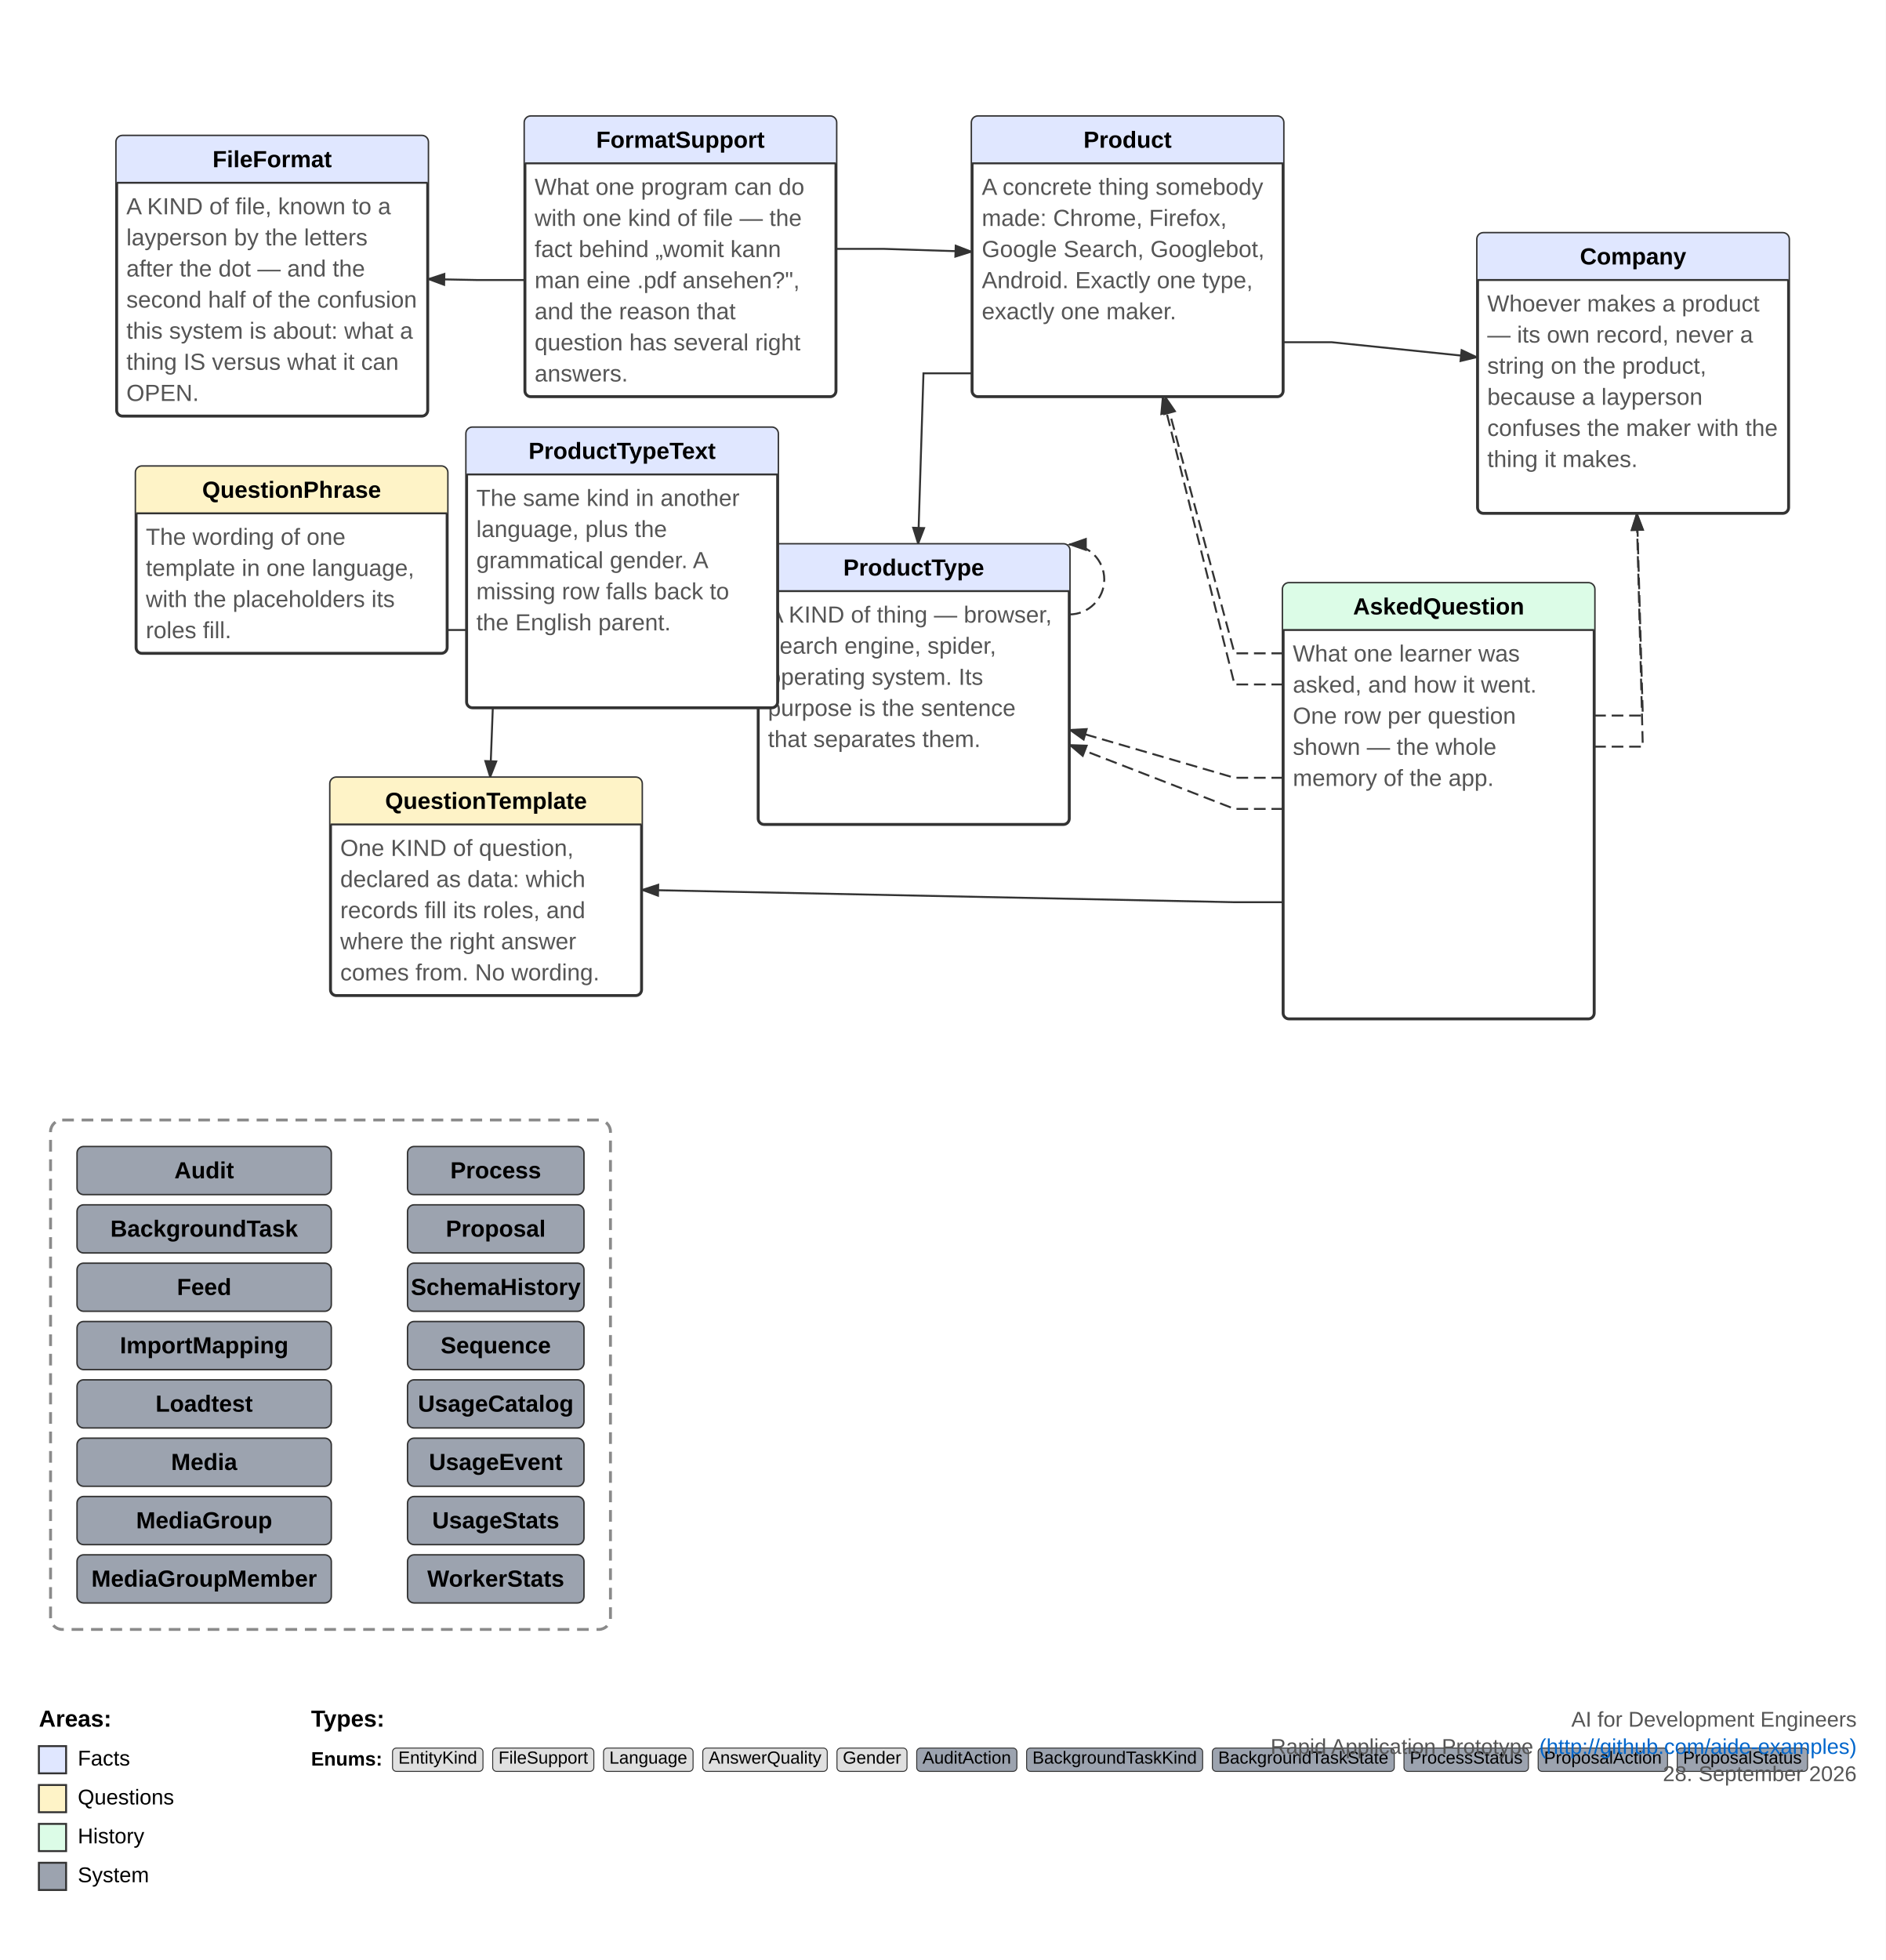
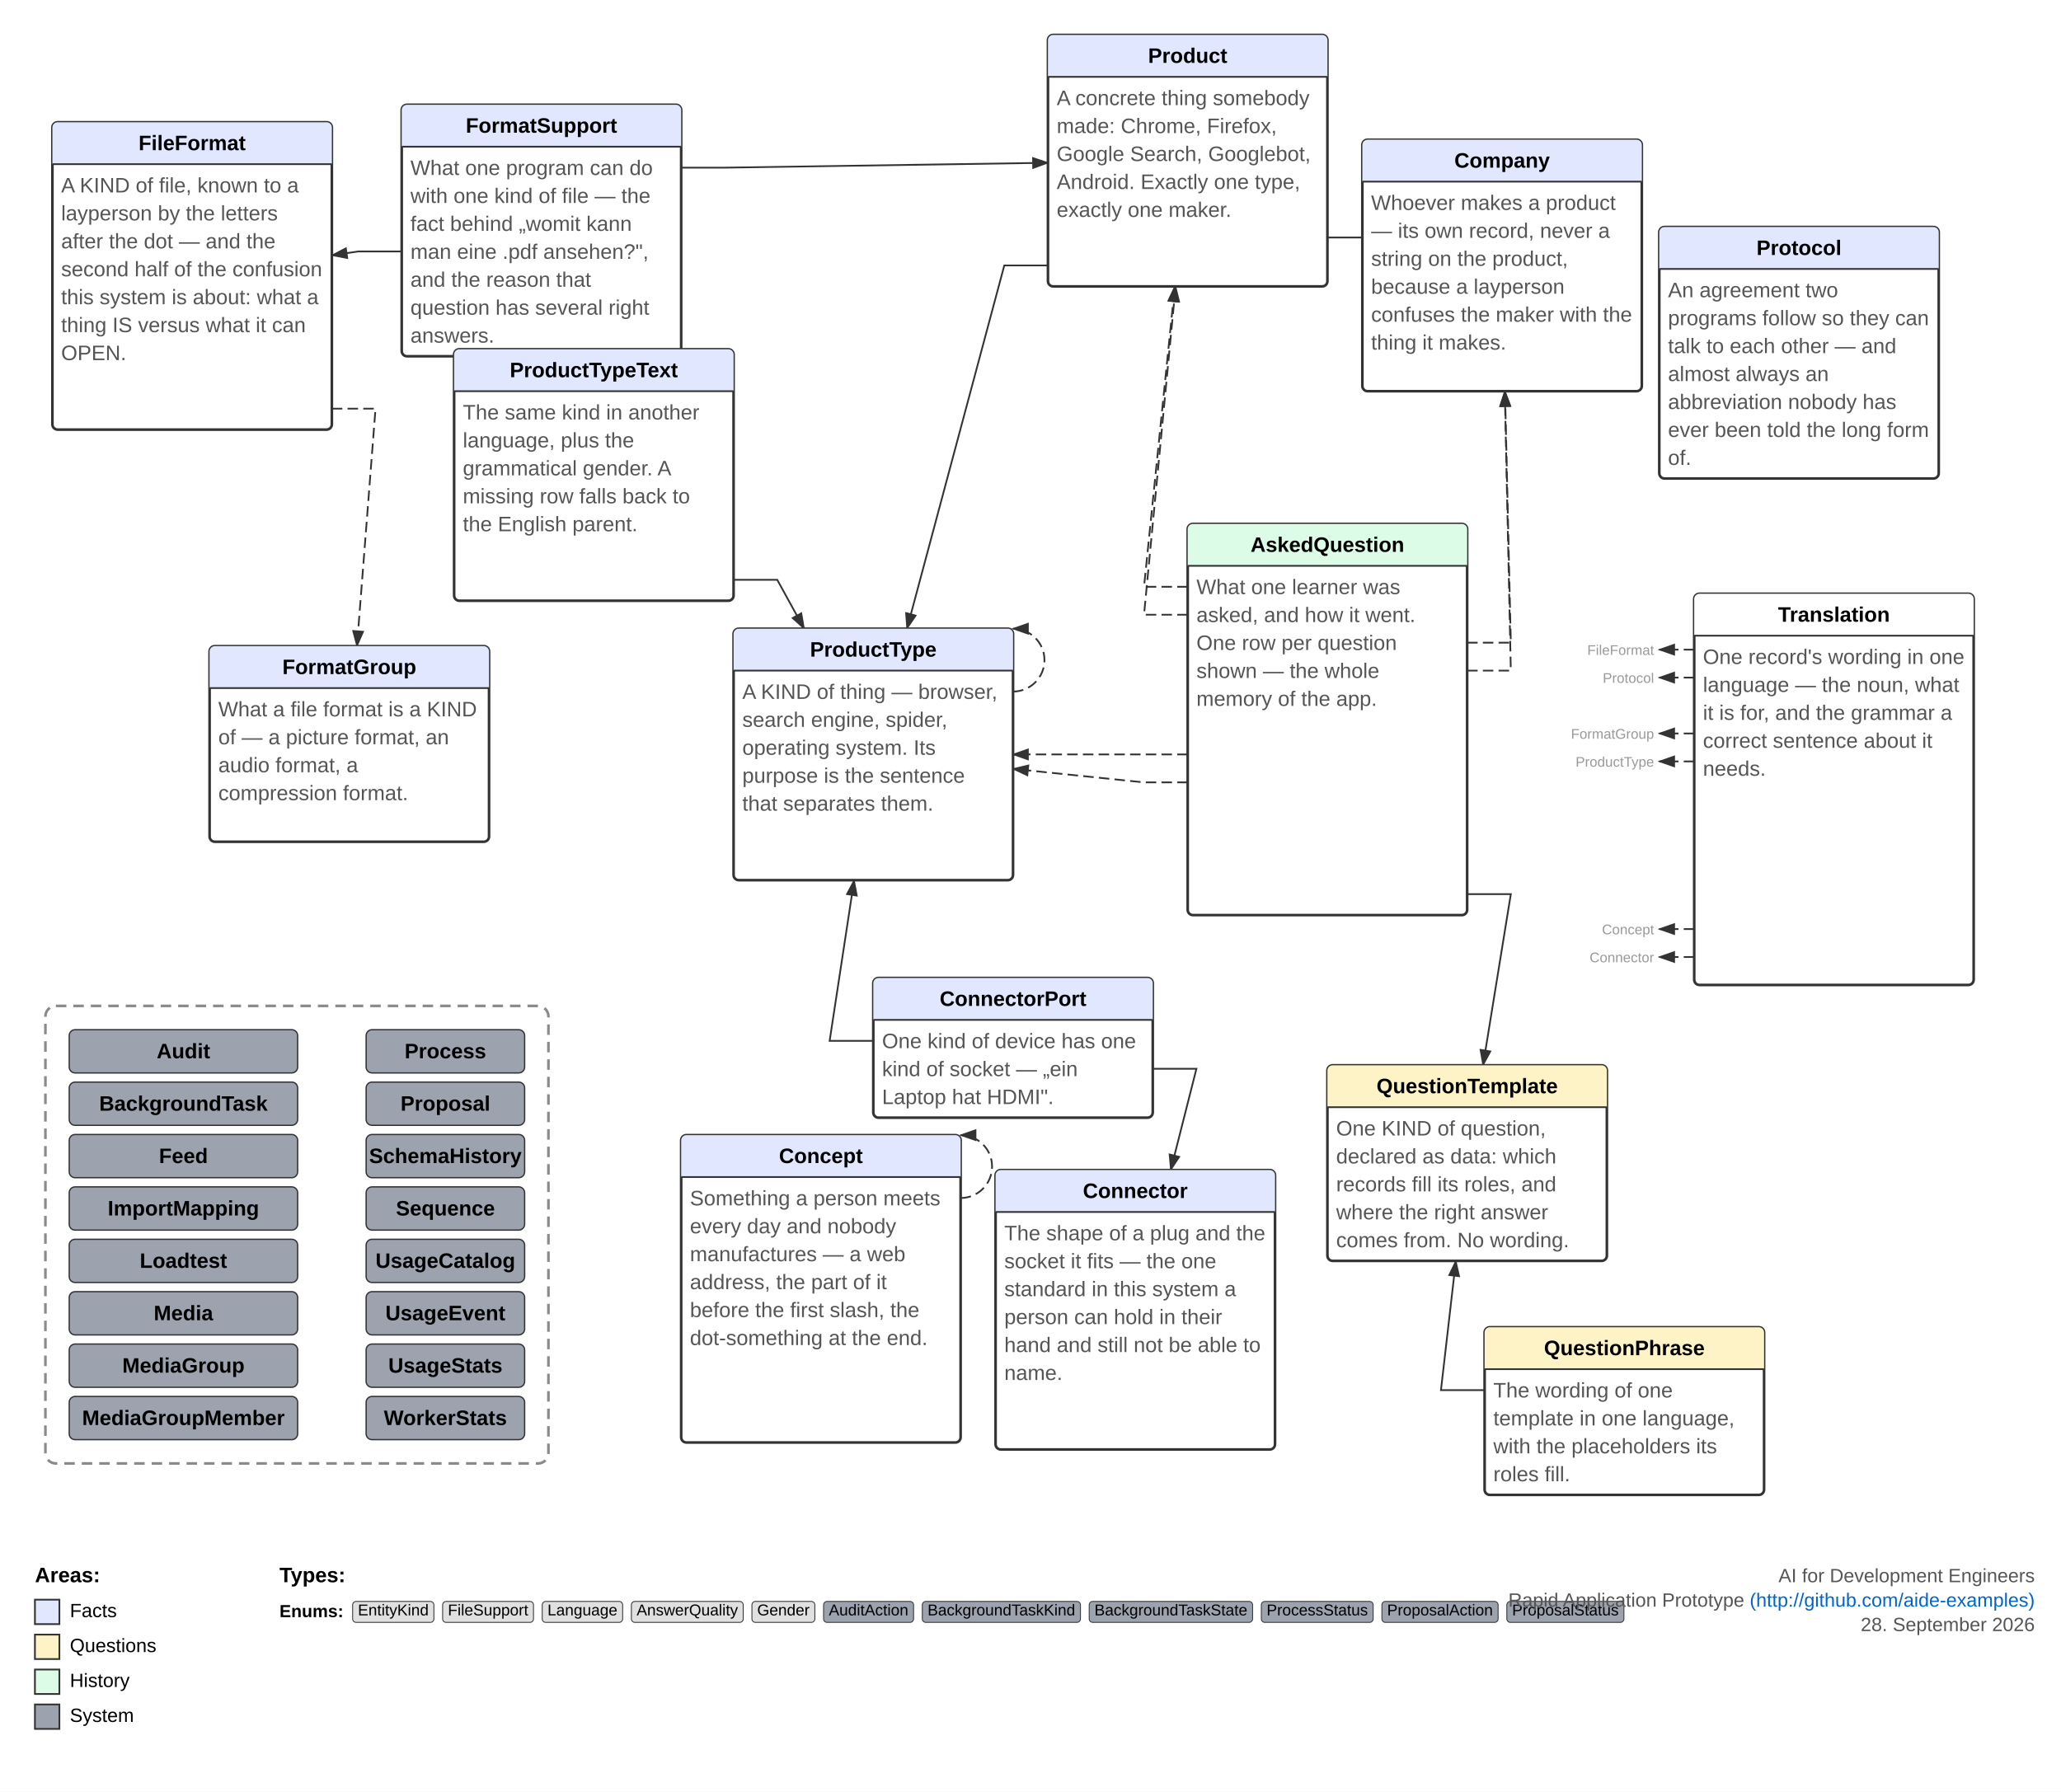
- <svg xmlns="http://www.w3.org/2000/svg" viewBox="0 0 970 1008" width="970" height="1008">
+ <svg xmlns="http://www.w3.org/2000/svg" viewBox="0 0 1180 1026" width="1180" height="1026">
  <defs>
    <marker id="arrowhead" markerWidth="10" markerHeight="7" refX="9" refY="3.5" orient="auto">
      <polygon points="0 0, 10 3.5, 0 7" fill="#333" />
    </marker>
    <clipPath id="clip-AskedQuestion">
-       <rect x="660" y="300" width="160" height="224" rx="3" />
+       <rect x="680" y="300" width="160" height="224" rx="3" />
    </clipPath>
    <clipPath id="clip-Company">
-       <rect x="760" y="120" width="160" height="144" rx="3" />
+       <rect x="780" y="80" width="160" height="144" rx="3" />
+     </clipPath>
+     <clipPath id="clip-Concept">
+       <rect x="390" y="650" width="160" height="176" rx="3" />
+     </clipPath>
+     <clipPath id="clip-Connector">
+       <rect x="570" y="670" width="160" height="160" rx="3" />
+     </clipPath>
+     <clipPath id="clip-ConnectorPort">
+       <rect x="500" y="560" width="160" height="80" rx="3" />
    </clipPath>
    <clipPath id="clip-FileFormat">
-       <rect x="60" y="70" width="160" height="144" rx="3" />
+       <rect x="30" y="70" width="160" height="176" rx="3" />
+     </clipPath>
+     <clipPath id="clip-FormatGroup">
+       <rect x="120" y="370" width="160" height="112" rx="3" />
    </clipPath>
    <clipPath id="clip-FormatSupport">
-       <rect x="270" y="60" width="160" height="144" rx="3" />
+       <rect x="230" y="60" width="160" height="144" rx="3" />
    </clipPath>
    <clipPath id="clip-Product">
-       <rect x="500" y="60" width="160" height="144" rx="3" />
+       <rect x="600" y="20" width="160" height="144" rx="3" />
    </clipPath>
    <clipPath id="clip-ProductType">
-       <rect x="390" y="280" width="160" height="144" rx="3" />
+       <rect x="420" y="360" width="160" height="144" rx="3" />
    </clipPath>
    <clipPath id="clip-ProductTypeText">
-       <rect x="240" y="220" width="160" height="144" rx="3" />
+       <rect x="260" y="200" width="160" height="144" rx="3" />
+     </clipPath>
+     <clipPath id="clip-Protocol">
+       <rect x="950" y="130" width="160" height="144" rx="3" />
    </clipPath>
    <clipPath id="clip-QuestionPhrase">
-       <rect x="70" y="240" width="160" height="96" rx="3" />
+       <rect x="850" y="760" width="160" height="96" rx="3" />
    </clipPath>
    <clipPath id="clip-QuestionTemplate">
-       <rect x="170" y="400" width="160" height="112" rx="3" />
+       <rect x="760" y="610" width="160" height="112" rx="3" />
+     </clipPath>
+     <clipPath id="clip-Translation">
+       <rect x="970" y="340" width="160" height="224" rx="3" />
    </clipPath>
    <clipPath id="clip-Audit">
      <rect x="40" y="590" width="130.045" height="24" rx="3" />
    </clipPath>
    <clipPath id="clip-BackgroundTask">
      <rect x="40" y="620" width="130.045" height="24" rx="3" />
    </clipPath>
    <clipPath id="clip-Feed">
      <rect x="40" y="650" width="130.045" height="24" rx="3" />
    </clipPath>
    <clipPath id="clip-ImportMapping">
      <rect x="40" y="680" width="130.045" height="24" rx="3" />
    </clipPath>
    <clipPath id="clip-Loadtest">
      <rect x="40" y="710" width="130.045" height="24" rx="3" />
    </clipPath>
    <clipPath id="clip-Media">
      <rect x="40" y="740" width="130.045" height="24" rx="3" />
    </clipPath>
    <clipPath id="clip-MediaGroup">
      <rect x="40" y="770" width="130.045" height="24" rx="3" />
    </clipPath>
    <clipPath id="clip-MediaGroupMember">
      <rect x="40" y="800" width="130.045" height="24" rx="3" />
    </clipPath>
    <clipPath id="clip-Process">
      <rect x="210" y="590" width="90" height="24" rx="3" />
    </clipPath>
    <clipPath id="clip-Proposal">
      <rect x="210" y="620" width="90" height="24" rx="3" />
    </clipPath>
    <clipPath id="clip-SchemaHistory">
      <rect x="210" y="650" width="90" height="24" rx="3" />
    </clipPath>
    <clipPath id="clip-Sequence">
      <rect x="210" y="680" width="90" height="24" rx="3" />
    </clipPath>
    <clipPath id="clip-UsageCatalog">
      <rect x="210" y="710" width="90" height="24" rx="3" />
    </clipPath>
    <clipPath id="clip-UsageEvent">
      <rect x="210" y="740" width="90" height="24" rx="3" />
    </clipPath>
    <clipPath id="clip-UsageStats">
      <rect x="210" y="770" width="90" height="24" rx="3" />
    </clipPath>
    <clipPath id="clip-WorkerStats">
      <rect x="210" y="800" width="90" height="24" rx="3" />
    </clipPath>
  </defs>
-   <rect width="970" height="1008" fill="white" />
-   <path d="M 660 464 L 635 464 L 330 457.662" fill="none" stroke="#333" stroke-width="1" marker-end="url(#arrowhead)" />
-   <path d="M 660 336 L 635 336 L 599.412 204" fill="none" stroke="#333" stroke-width="1" marker-end="url(#arrowhead)" stroke-dasharray="6,3" />
-   <path d="M 660 400 L 635 400 L 550 375.273" fill="none" stroke="#333" stroke-width="1" marker-end="url(#arrowhead)" stroke-dasharray="6,3" />
-   <path d="M 820 368 L 845 368 L 842.045 264" fill="none" stroke="#333" stroke-width="1" marker-end="url(#arrowhead)" stroke-dasharray="6,3" />
-   <path d="M 660 352 L 635 352 L 598 204" fill="none" stroke="#333" stroke-width="1" marker-end="url(#arrowhead)" stroke-dasharray="6,3" />
-   <path d="M 660 416 L 635 416 L 550 383.03" fill="none" stroke="#333" stroke-width="1" marker-end="url(#arrowhead)" stroke-dasharray="6,3" />
-   <path d="M 820 384 L 845 384 L 841.875 264" fill="none" stroke="#333" stroke-width="1" marker-end="url(#arrowhead)" stroke-dasharray="6,3" />
-   <path d="M 430 128 L 455 128 L 500 129.44" fill="none" stroke="#333" stroke-width="1" marker-end="url(#arrowhead)" />
-   <path d="M 270 144 L 245 144 L 220 143.524" fill="none" stroke="#333" stroke-width="1" marker-end="url(#arrowhead)" />
-   <path d="M 500 192 L 475 192 L 472.25 280" fill="none" stroke="#333" stroke-width="1" marker-end="url(#arrowhead)" />
-   <path d="M 660 176 L 685 176 L 760 183.742" fill="none" stroke="#333" stroke-width="1" marker-end="url(#arrowhead)" />
-   <path d="M 550 316 A 18 18 0 0 0 550 280" fill="none" stroke="#333" stroke-width="1" marker-end="url(#arrowhead)" stroke-dasharray="6,3" />
-   <path d="M 400 352 L 425 352 L 470 352" fill="none" stroke="#333" stroke-width="1" marker-end="url(#arrowhead)" />
-   <path d="M 230 324 L 255 324 L 252.121 400" fill="none" stroke="#333" stroke-width="1" marker-end="url(#arrowhead)" />
+   <rect width="1180" height="1026" fill="white" />
+   <path d="M 840 512 L 865 512 L 849.091 610" fill="none" stroke="#333" stroke-width="1" marker-end="url(#arrowhead)" />
+   <path d="M 680 336 L 655 336 L 672.623 164" fill="none" stroke="#333" stroke-width="1" marker-end="url(#arrowhead)" stroke-dasharray="6,3" />
+   <path d="M 680 432 L 655 432 L 580 432" fill="none" stroke="#333" stroke-width="1" marker-end="url(#arrowhead)" stroke-dasharray="6,3" />
+   <path d="M 840 368 L 865 368 L 861.667 224" fill="none" stroke="#333" stroke-width="1" marker-end="url(#arrowhead)" stroke-dasharray="6,3" />
+   <path d="M 680 352 L 655 352 L 673.077 164" fill="none" stroke="#333" stroke-width="1" marker-end="url(#arrowhead)" stroke-dasharray="6,3" />
+   <path d="M 680 448 L 655 448 L 580 440.258" fill="none" stroke="#333" stroke-width="1" marker-end="url(#arrowhead)" stroke-dasharray="6,3" />
+   <path d="M 840 384 L 865 384 L 861.552 224" fill="none" stroke="#333" stroke-width="1" marker-end="url(#arrowhead)" stroke-dasharray="6,3" />
+   <path d="M 550 686 A 18 18 0 0 0 550 650" fill="none" stroke="#333" stroke-width="1" marker-end="url(#arrowhead)" stroke-dasharray="6,3" />
+   <path d="M 500 596 L 475 596 L 489.024 504" fill="none" stroke="#333" stroke-width="1" marker-end="url(#arrowhead)" />
+   <path d="M 660 612 L 685 612 L 670.29 670" fill="none" stroke="#333" stroke-width="1" marker-end="url(#arrowhead)" />
+   <path d="M 190 234 L 215 234 L 204.375 370" fill="none" stroke="#333" stroke-width="1" marker-end="url(#arrowhead)" stroke-dasharray="6,3" />
+   <path d="M 390 96 L 415 96 L 600 93.208" fill="none" stroke="#333" stroke-width="1" marker-end="url(#arrowhead)" />
+   <path d="M 230 144 L 205 144 L 190 146.211" fill="none" stroke="#333" stroke-width="1" marker-end="url(#arrowhead)" />
+   <path d="M 600 152 L 575 152 L 519.286 360" fill="none" stroke="#333" stroke-width="1" marker-end="url(#arrowhead)" />
+   <path d="M 760 136 L 785 136 L 860 152" fill="none" stroke="#333" stroke-width="1" marker-end="url(#arrowhead)" />
+   <path d="M 580 396 A 18 18 0 0 0 580 360" fill="none" stroke="#333" stroke-width="1" marker-end="url(#arrowhead)" stroke-dasharray="6,3" />
+   <path d="M 420 332 L 445 332 L 460.4 360" fill="none" stroke="#333" stroke-width="1" marker-end="url(#arrowhead)" />
+   <path d="M 850 796 L 825 796 L 833.538 722" fill="none" stroke="#333" stroke-width="1" marker-end="url(#arrowhead)" />
+   <path d="M 970 436 L 950 436" fill="none" stroke="#333" stroke-width="1" stroke-dasharray="6,3" marker-end="url(#arrowhead)" />
+   <text x="947" y="439" text-anchor="end" font-family="Arial, sans-serif" font-size="8" fill="#999">ProductType</text>
+   <path d="M 970 372 L 950 372" fill="none" stroke="#333" stroke-width="1" stroke-dasharray="6,3" marker-end="url(#arrowhead)" />
+   <text x="947" y="375" text-anchor="end" font-family="Arial, sans-serif" font-size="8" fill="#999">FileFormat</text>
+   <path d="M 970 420 L 950 420" fill="none" stroke="#333" stroke-width="1" stroke-dasharray="6,3" marker-end="url(#arrowhead)" />
+   <text x="947" y="423" text-anchor="end" font-family="Arial, sans-serif" font-size="8" fill="#999">FormatGroup</text>
+   <path d="M 970 388 L 950 388" fill="none" stroke="#333" stroke-width="1" stroke-dasharray="6,3" marker-end="url(#arrowhead)" />
+   <text x="947" y="391" text-anchor="end" font-family="Arial, sans-serif" font-size="8" fill="#999">Protocol</text>
+   <path d="M 970 548 L 950 548" fill="none" stroke="#333" stroke-width="1" stroke-dasharray="6,3" marker-end="url(#arrowhead)" />
+   <text x="947" y="551" text-anchor="end" font-family="Arial, sans-serif" font-size="8" fill="#999">Connector</text>
+   <path d="M 970 532 L 950 532" fill="none" stroke="#333" stroke-width="1" stroke-dasharray="6,3" marker-end="url(#arrowhead)" />
+   <text x="947" y="535" text-anchor="end" font-family="Arial, sans-serif" font-size="8" fill="#999">Concept</text>
  <rect x="26" y="576" width="288" height="262" fill="none" stroke="#8a8a8a" stroke-width="1.5" stroke-dasharray="6,4" rx="6" />
-   <rect x="660" y="300" width="160" height="224" fill="white" stroke="#333" stroke-width="1.5" rx="3" />
-   <rect x="660" y="300" width="160" height="24" fill="#DCFCE7" clip-path="url(#clip-AskedQuestion)" />
-   <text x="740" y="316" text-anchor="middle" font-family="Arial, sans-serif" font-size="12" font-weight="bold">AskedQuestion</text>
-   <line x1="660" y1="324" x2="820" y2="324" stroke="#333" stroke-width="1" />
-   <text x="665" y="340.2" font-family="Arial, sans-serif" font-size="12" fill="#555">What one learner was</text>
-   <text x="665" y="356.2" font-family="Arial, sans-serif" font-size="12" fill="#555">asked, and how it went.</text>
-   <text x="665" y="372.2" font-family="Arial, sans-serif" font-size="12" fill="#555">One row per question</text>
-   <text x="665" y="388.2" font-family="Arial, sans-serif" font-size="12" fill="#555">shown — the whole</text>
-   <text x="665" y="404.2" font-family="Arial, sans-serif" font-size="12" fill="#555">memory of the app.</text>
-   <rect x="760" y="120" width="160" height="144" fill="white" stroke="#333" stroke-width="1.5" rx="3" />
-   <rect x="760" y="120" width="160" height="24" fill="#E0E7FF" clip-path="url(#clip-Company)" />
-   <text x="840" y="136" text-anchor="middle" font-family="Arial, sans-serif" font-size="12" font-weight="bold">Company</text>
-   <line x1="760" y1="144" x2="920" y2="144" stroke="#333" stroke-width="1" />
-   <text x="765" y="160.2" font-family="Arial, sans-serif" font-size="12" fill="#555">Whoever makes a product</text>
-   <text x="765" y="176.2" font-family="Arial, sans-serif" font-size="12" fill="#555">— its own record, never a</text>
-   <text x="765" y="192.2" font-family="Arial, sans-serif" font-size="12" fill="#555">string on the product,</text>
-   <text x="765" y="208.2" font-family="Arial, sans-serif" font-size="12" fill="#555">because a layperson</text>
-   <text x="765" y="224.2" font-family="Arial, sans-serif" font-size="12" fill="#555">confuses the maker with the</text>
-   <text x="765" y="240.2" font-family="Arial, sans-serif" font-size="12" fill="#555">thing it makes.</text>
-   <rect x="60" y="70" width="160" height="144" fill="white" stroke="#333" stroke-width="1.5" rx="3" />
-   <rect x="60" y="70" width="160" height="24" fill="#E0E7FF" clip-path="url(#clip-FileFormat)" />
-   <text x="140" y="86" text-anchor="middle" font-family="Arial, sans-serif" font-size="12" font-weight="bold">FileFormat</text>
-   <line x1="60" y1="94" x2="220" y2="94" stroke="#333" stroke-width="1" />
-   <text x="65" y="110.2" font-family="Arial, sans-serif" font-size="12" fill="#555">A KIND of file, known to a</text>
-   <text x="65" y="126.2" font-family="Arial, sans-serif" font-size="12" fill="#555">layperson by the letters</text>
-   <text x="65" y="142.2" font-family="Arial, sans-serif" font-size="12" fill="#555">after the dot — and the</text>
-   <text x="65" y="158.2" font-family="Arial, sans-serif" font-size="12" fill="#555">second half of the confusion</text>
-   <text x="65" y="174.2" font-family="Arial, sans-serif" font-size="12" fill="#555">this system is about: what a</text>
-   <text x="65" y="190.2" font-family="Arial, sans-serif" font-size="12" fill="#555">thing IS versus what it can</text>
-   <text x="65" y="206.2" font-family="Arial, sans-serif" font-size="12" fill="#555">OPEN.</text>
-   <rect x="270" y="60" width="160" height="144" fill="white" stroke="#333" stroke-width="1.5" rx="3" />
-   <rect x="270" y="60" width="160" height="24" fill="#E0E7FF" clip-path="url(#clip-FormatSupport)" />
-   <text x="350" y="76" text-anchor="middle" font-family="Arial, sans-serif" font-size="12" font-weight="bold">FormatSupport</text>
-   <line x1="270" y1="84" x2="430" y2="84" stroke="#333" stroke-width="1" />
-   <text x="275" y="100.2" font-family="Arial, sans-serif" font-size="12" fill="#555">What one program can do</text>
-   <text x="275" y="116.2" font-family="Arial, sans-serif" font-size="12" fill="#555">with one kind of file — the</text>
-   <text x="275" y="132.2" font-family="Arial, sans-serif" font-size="12" fill="#555">fact behind „womit kann</text>
-   <text x="275" y="148.2" font-family="Arial, sans-serif" font-size="12" fill="#555">man eine .pdf ansehen?",</text>
-   <text x="275" y="164.2" font-family="Arial, sans-serif" font-size="12" fill="#555">and the reason that</text>
-   <text x="275" y="180.2" font-family="Arial, sans-serif" font-size="12" fill="#555">question has several right</text>
-   <text x="275" y="196.2" font-family="Arial, sans-serif" font-size="12" fill="#555">answers.</text>
-   <rect x="500" y="60" width="160" height="144" fill="white" stroke="#333" stroke-width="1.5" rx="3" />
-   <rect x="500" y="60" width="160" height="24" fill="#E0E7FF" clip-path="url(#clip-Product)" />
-   <text x="580" y="76" text-anchor="middle" font-family="Arial, sans-serif" font-size="12" font-weight="bold">Product</text>
-   <line x1="500" y1="84" x2="660" y2="84" stroke="#333" stroke-width="1" />
-   <text x="505" y="100.2" font-family="Arial, sans-serif" font-size="12" fill="#555">A concrete thing somebody</text>
-   <text x="505" y="116.2" font-family="Arial, sans-serif" font-size="12" fill="#555">made: Chrome, Firefox,</text>
-   <text x="505" y="132.2" font-family="Arial, sans-serif" font-size="12" fill="#555">Google Search, Googlebot,</text>
-   <text x="505" y="148.2" font-family="Arial, sans-serif" font-size="12" fill="#555">Android. Exactly one type,</text>
-   <text x="505" y="164.2" font-family="Arial, sans-serif" font-size="12" fill="#555">exactly one maker.</text>
-   <rect x="390" y="280" width="160" height="144" fill="white" stroke="#333" stroke-width="1.5" rx="3" />
-   <rect x="390" y="280" width="160" height="24" fill="#E0E7FF" clip-path="url(#clip-ProductType)" />
-   <text x="470" y="296" text-anchor="middle" font-family="Arial, sans-serif" font-size="12" font-weight="bold">ProductType</text>
-   <line x1="390" y1="304" x2="550" y2="304" stroke="#333" stroke-width="1" />
-   <text x="395" y="320.2" font-family="Arial, sans-serif" font-size="12" fill="#555">A KIND of thing — browser,</text>
-   <text x="395" y="336.2" font-family="Arial, sans-serif" font-size="12" fill="#555">search engine, spider,</text>
-   <text x="395" y="352.2" font-family="Arial, sans-serif" font-size="12" fill="#555">operating system. Its</text>
-   <text x="395" y="368.2" font-family="Arial, sans-serif" font-size="12" fill="#555">purpose is the sentence</text>
-   <text x="395" y="384.2" font-family="Arial, sans-serif" font-size="12" fill="#555">that separates them.</text>
-   <rect x="240" y="220" width="160" height="144" fill="white" stroke="#333" stroke-width="1.5" rx="3" />
-   <rect x="240" y="220" width="160" height="24" fill="#E0E7FF" clip-path="url(#clip-ProductTypeText)" />
-   <text x="320" y="236" text-anchor="middle" font-family="Arial, sans-serif" font-size="12" font-weight="bold">ProductTypeText</text>
-   <line x1="240" y1="244" x2="400" y2="244" stroke="#333" stroke-width="1" />
-   <text x="245" y="260.2" font-family="Arial, sans-serif" font-size="12" fill="#555">The same kind in another</text>
-   <text x="245" y="276.2" font-family="Arial, sans-serif" font-size="12" fill="#555">language, plus the</text>
-   <text x="245" y="292.2" font-family="Arial, sans-serif" font-size="12" fill="#555">grammatical gender. A</text>
-   <text x="245" y="308.2" font-family="Arial, sans-serif" font-size="12" fill="#555">missing row falls back to</text>
-   <text x="245" y="324.2" font-family="Arial, sans-serif" font-size="12" fill="#555">the English parent.</text>
-   <rect x="70" y="240" width="160" height="96" fill="white" stroke="#333" stroke-width="1.5" rx="3" />
-   <rect x="70" y="240" width="160" height="24" fill="#FEF3C7" clip-path="url(#clip-QuestionPhrase)" />
-   <text x="150" y="256" text-anchor="middle" font-family="Arial, sans-serif" font-size="12" font-weight="bold">QuestionPhrase</text>
-   <line x1="70" y1="264" x2="230" y2="264" stroke="#333" stroke-width="1" />
-   <text x="75" y="280.2" font-family="Arial, sans-serif" font-size="12" fill="#555">The wording of one</text>
-   <text x="75" y="296.2" font-family="Arial, sans-serif" font-size="12" fill="#555">template in one language,</text>
-   <text x="75" y="312.2" font-family="Arial, sans-serif" font-size="12" fill="#555">with the placeholders its</text>
-   <text x="75" y="328.2" font-family="Arial, sans-serif" font-size="12" fill="#555">roles fill.</text>
-   <rect x="170" y="400" width="160" height="112" fill="white" stroke="#333" stroke-width="1.5" rx="3" />
-   <rect x="170" y="400" width="160" height="24" fill="#FEF3C7" clip-path="url(#clip-QuestionTemplate)" />
-   <text x="250" y="416" text-anchor="middle" font-family="Arial, sans-serif" font-size="12" font-weight="bold">QuestionTemplate</text>
-   <line x1="170" y1="424" x2="330" y2="424" stroke="#333" stroke-width="1" />
-   <text x="175" y="440.2" font-family="Arial, sans-serif" font-size="12" fill="#555">One KIND of question,</text>
-   <text x="175" y="456.2" font-family="Arial, sans-serif" font-size="12" fill="#555">declared as data: which</text>
-   <text x="175" y="472.2" font-family="Arial, sans-serif" font-size="12" fill="#555">records fill its roles, and</text>
-   <text x="175" y="488.2" font-family="Arial, sans-serif" font-size="12" fill="#555">where the right answer</text>
-   <text x="175" y="504.2" font-family="Arial, sans-serif" font-size="12" fill="#555">comes from. No wording.</text>
+   <rect x="680" y="300" width="160" height="224" fill="white" stroke="#333" stroke-width="1.5" rx="3" />
+   <rect x="680" y="300" width="160" height="24" fill="#DCFCE7" clip-path="url(#clip-AskedQuestion)" />
+   <text x="760" y="316" text-anchor="middle" font-family="Arial, sans-serif" font-size="12" font-weight="bold">AskedQuestion</text>
+   <line x1="680" y1="324" x2="840" y2="324" stroke="#333" stroke-width="1" />
+   <text x="685" y="340.2" font-family="Arial, sans-serif" font-size="12" fill="#555">What one learner was</text>
+   <text x="685" y="356.2" font-family="Arial, sans-serif" font-size="12" fill="#555">asked, and how it went.</text>
+   <text x="685" y="372.2" font-family="Arial, sans-serif" font-size="12" fill="#555">One row per question</text>
+   <text x="685" y="388.2" font-family="Arial, sans-serif" font-size="12" fill="#555">shown — the whole</text>
+   <text x="685" y="404.2" font-family="Arial, sans-serif" font-size="12" fill="#555">memory of the app.</text>
+   <rect x="780" y="80" width="160" height="144" fill="white" stroke="#333" stroke-width="1.5" rx="3" />
+   <rect x="780" y="80" width="160" height="24" fill="#E0E7FF" clip-path="url(#clip-Company)" />
+   <text x="860" y="96" text-anchor="middle" font-family="Arial, sans-serif" font-size="12" font-weight="bold">Company</text>
+   <line x1="780" y1="104" x2="940" y2="104" stroke="#333" stroke-width="1" />
+   <text x="785" y="120.2" font-family="Arial, sans-serif" font-size="12" fill="#555">Whoever makes a product</text>
+   <text x="785" y="136.2" font-family="Arial, sans-serif" font-size="12" fill="#555">— its own record, never a</text>
+   <text x="785" y="152.2" font-family="Arial, sans-serif" font-size="12" fill="#555">string on the product,</text>
+   <text x="785" y="168.2" font-family="Arial, sans-serif" font-size="12" fill="#555">because a layperson</text>
+   <text x="785" y="184.2" font-family="Arial, sans-serif" font-size="12" fill="#555">confuses the maker with the</text>
+   <text x="785" y="200.2" font-family="Arial, sans-serif" font-size="12" fill="#555">thing it makes.</text>
+   <rect x="390" y="650" width="160" height="176" fill="white" stroke="#333" stroke-width="1.5" rx="3" />
+   <rect x="390" y="650" width="160" height="24" fill="#E0E7FF" clip-path="url(#clip-Concept)" />
+   <text x="470" y="666" text-anchor="middle" font-family="Arial, sans-serif" font-size="12" font-weight="bold">Concept</text>
+   <line x1="390" y1="674" x2="550" y2="674" stroke="#333" stroke-width="1" />
+   <text x="395" y="690.2" font-family="Arial, sans-serif" font-size="12" fill="#555">Something a person meets</text>
+   <text x="395" y="706.2" font-family="Arial, sans-serif" font-size="12" fill="#555">every day and nobody</text>
+   <text x="395" y="722.2" font-family="Arial, sans-serif" font-size="12" fill="#555">manufactures — a web</text>
+   <text x="395" y="738.2" font-family="Arial, sans-serif" font-size="12" fill="#555">address, the part of it</text>
+   <text x="395" y="754.2" font-family="Arial, sans-serif" font-size="12" fill="#555">before the first slash, the</text>
+   <text x="395" y="770.2" font-family="Arial, sans-serif" font-size="12" fill="#555">dot-something at the end.</text>
+   <rect x="570" y="670" width="160" height="160" fill="white" stroke="#333" stroke-width="1.5" rx="3" />
+   <rect x="570" y="670" width="160" height="24" fill="#E0E7FF" clip-path="url(#clip-Connector)" />
+   <text x="650" y="686" text-anchor="middle" font-family="Arial, sans-serif" font-size="12" font-weight="bold">Connector</text>
+   <line x1="570" y1="694" x2="730" y2="694" stroke="#333" stroke-width="1" />
+   <text x="575" y="710.2" font-family="Arial, sans-serif" font-size="12" fill="#555">The shape of a plug and the</text>
+   <text x="575" y="726.2" font-family="Arial, sans-serif" font-size="12" fill="#555">socket it fits — the one</text>
+   <text x="575" y="742.2" font-family="Arial, sans-serif" font-size="12" fill="#555">standard in this system a</text>
+   <text x="575" y="758.2" font-family="Arial, sans-serif" font-size="12" fill="#555">person can hold in their</text>
+   <text x="575" y="774.2" font-family="Arial, sans-serif" font-size="12" fill="#555">hand and still not be able to</text>
+   <text x="575" y="790.2" font-family="Arial, sans-serif" font-size="12" fill="#555">name.</text>
+   <rect x="500" y="560" width="160" height="80" fill="white" stroke="#333" stroke-width="1.5" rx="3" />
+   <rect x="500" y="560" width="160" height="24" fill="#E0E7FF" clip-path="url(#clip-ConnectorPort)" />
+   <text x="580" y="576" text-anchor="middle" font-family="Arial, sans-serif" font-size="12" font-weight="bold">ConnectorPort</text>
+   <line x1="500" y1="584" x2="660" y2="584" stroke="#333" stroke-width="1" />
+   <text x="505" y="600.2" font-family="Arial, sans-serif" font-size="12" fill="#555">One kind of device has one</text>
+   <text x="505" y="616.2" font-family="Arial, sans-serif" font-size="12" fill="#555">kind of socket — „ein</text>
+   <text x="505" y="632.2" font-family="Arial, sans-serif" font-size="12" fill="#555">Laptop hat HDMI".</text>
+   <rect x="30" y="70" width="160" height="176" fill="white" stroke="#333" stroke-width="1.5" rx="3" />
+   <rect x="30" y="70" width="160" height="24" fill="#E0E7FF" clip-path="url(#clip-FileFormat)" />
+   <text x="110" y="86" text-anchor="middle" font-family="Arial, sans-serif" font-size="12" font-weight="bold">FileFormat</text>
+   <line x1="30" y1="94" x2="190" y2="94" stroke="#333" stroke-width="1" />
+   <text x="35" y="110.2" font-family="Arial, sans-serif" font-size="12" fill="#555">A KIND of file, known to a</text>
+   <text x="35" y="126.2" font-family="Arial, sans-serif" font-size="12" fill="#555">layperson by the letters</text>
+   <text x="35" y="142.2" font-family="Arial, sans-serif" font-size="12" fill="#555">after the dot — and the</text>
+   <text x="35" y="158.2" font-family="Arial, sans-serif" font-size="12" fill="#555">second half of the confusion</text>
+   <text x="35" y="174.2" font-family="Arial, sans-serif" font-size="12" fill="#555">this system is about: what a</text>
+   <text x="35" y="190.2" font-family="Arial, sans-serif" font-size="12" fill="#555">thing IS versus what it can</text>
+   <text x="35" y="206.2" font-family="Arial, sans-serif" font-size="12" fill="#555">OPEN.</text>
+   <rect x="120" y="370" width="160" height="112" fill="white" stroke="#333" stroke-width="1.5" rx="3" />
+   <rect x="120" y="370" width="160" height="24" fill="#E0E7FF" clip-path="url(#clip-FormatGroup)" />
+   <text x="200" y="386" text-anchor="middle" font-family="Arial, sans-serif" font-size="12" font-weight="bold">FormatGroup</text>
+   <line x1="120" y1="394" x2="280" y2="394" stroke="#333" stroke-width="1" />
+   <text x="125" y="410.2" font-family="Arial, sans-serif" font-size="12" fill="#555">What a file format is a KIND</text>
+   <text x="125" y="426.2" font-family="Arial, sans-serif" font-size="12" fill="#555">of — a picture format, an</text>
+   <text x="125" y="442.2" font-family="Arial, sans-serif" font-size="12" fill="#555">audio format, a</text>
+   <text x="125" y="458.2" font-family="Arial, sans-serif" font-size="12" fill="#555">compression format.</text>
+   <rect x="230" y="60" width="160" height="144" fill="white" stroke="#333" stroke-width="1.5" rx="3" />
+   <rect x="230" y="60" width="160" height="24" fill="#E0E7FF" clip-path="url(#clip-FormatSupport)" />
+   <text x="310" y="76" text-anchor="middle" font-family="Arial, sans-serif" font-size="12" font-weight="bold">FormatSupport</text>
+   <line x1="230" y1="84" x2="390" y2="84" stroke="#333" stroke-width="1" />
+   <text x="235" y="100.2" font-family="Arial, sans-serif" font-size="12" fill="#555">What one program can do</text>
+   <text x="235" y="116.2" font-family="Arial, sans-serif" font-size="12" fill="#555">with one kind of file — the</text>
+   <text x="235" y="132.2" font-family="Arial, sans-serif" font-size="12" fill="#555">fact behind „womit kann</text>
+   <text x="235" y="148.2" font-family="Arial, sans-serif" font-size="12" fill="#555">man eine .pdf ansehen?",</text>
+   <text x="235" y="164.2" font-family="Arial, sans-serif" font-size="12" fill="#555">and the reason that</text>
+   <text x="235" y="180.2" font-family="Arial, sans-serif" font-size="12" fill="#555">question has several right</text>
+   <text x="235" y="196.2" font-family="Arial, sans-serif" font-size="12" fill="#555">answers.</text>
+   <rect x="600" y="20" width="160" height="144" fill="white" stroke="#333" stroke-width="1.5" rx="3" />
+   <rect x="600" y="20" width="160" height="24" fill="#E0E7FF" clip-path="url(#clip-Product)" />
+   <text x="680" y="36" text-anchor="middle" font-family="Arial, sans-serif" font-size="12" font-weight="bold">Product</text>
+   <line x1="600" y1="44" x2="760" y2="44" stroke="#333" stroke-width="1" />
+   <text x="605" y="60.2" font-family="Arial, sans-serif" font-size="12" fill="#555">A concrete thing somebody</text>
+   <text x="605" y="76.2" font-family="Arial, sans-serif" font-size="12" fill="#555">made: Chrome, Firefox,</text>
+   <text x="605" y="92.2" font-family="Arial, sans-serif" font-size="12" fill="#555">Google Search, Googlebot,</text>
+   <text x="605" y="108.2" font-family="Arial, sans-serif" font-size="12" fill="#555">Android. Exactly one type,</text>
+   <text x="605" y="124.2" font-family="Arial, sans-serif" font-size="12" fill="#555">exactly one maker.</text>
+   <rect x="420" y="360" width="160" height="144" fill="white" stroke="#333" stroke-width="1.5" rx="3" />
+   <rect x="420" y="360" width="160" height="24" fill="#E0E7FF" clip-path="url(#clip-ProductType)" />
+   <text x="500" y="376" text-anchor="middle" font-family="Arial, sans-serif" font-size="12" font-weight="bold">ProductType</text>
+   <line x1="420" y1="384" x2="580" y2="384" stroke="#333" stroke-width="1" />
+   <text x="425" y="400.2" font-family="Arial, sans-serif" font-size="12" fill="#555">A KIND of thing — browser,</text>
+   <text x="425" y="416.2" font-family="Arial, sans-serif" font-size="12" fill="#555">search engine, spider,</text>
+   <text x="425" y="432.2" font-family="Arial, sans-serif" font-size="12" fill="#555">operating system. Its</text>
+   <text x="425" y="448.2" font-family="Arial, sans-serif" font-size="12" fill="#555">purpose is the sentence</text>
+   <text x="425" y="464.2" font-family="Arial, sans-serif" font-size="12" fill="#555">that separates them.</text>
+   <rect x="260" y="200" width="160" height="144" fill="white" stroke="#333" stroke-width="1.5" rx="3" />
+   <rect x="260" y="200" width="160" height="24" fill="#E0E7FF" clip-path="url(#clip-ProductTypeText)" />
+   <text x="340" y="216" text-anchor="middle" font-family="Arial, sans-serif" font-size="12" font-weight="bold">ProductTypeText</text>
+   <line x1="260" y1="224" x2="420" y2="224" stroke="#333" stroke-width="1" />
+   <text x="265" y="240.2" font-family="Arial, sans-serif" font-size="12" fill="#555">The same kind in another</text>
+   <text x="265" y="256.2" font-family="Arial, sans-serif" font-size="12" fill="#555">language, plus the</text>
+   <text x="265" y="272.2" font-family="Arial, sans-serif" font-size="12" fill="#555">grammatical gender. A</text>
+   <text x="265" y="288.2" font-family="Arial, sans-serif" font-size="12" fill="#555">missing row falls back to</text>
+   <text x="265" y="304.2" font-family="Arial, sans-serif" font-size="12" fill="#555">the English parent.</text>
+   <rect x="950" y="130" width="160" height="144" fill="white" stroke="#333" stroke-width="1.5" rx="3" />
+   <rect x="950" y="130" width="160" height="24" fill="#E0E7FF" clip-path="url(#clip-Protocol)" />
+   <text x="1030" y="146" text-anchor="middle" font-family="Arial, sans-serif" font-size="12" font-weight="bold">Protocol</text>
+   <line x1="950" y1="154" x2="1110" y2="154" stroke="#333" stroke-width="1" />
+   <text x="955" y="170.2" font-family="Arial, sans-serif" font-size="12" fill="#555">An agreement two</text>
+   <text x="955" y="186.2" font-family="Arial, sans-serif" font-size="12" fill="#555">programs follow so they can</text>
+   <text x="955" y="202.2" font-family="Arial, sans-serif" font-size="12" fill="#555">talk to each other — and</text>
+   <text x="955" y="218.2" font-family="Arial, sans-serif" font-size="12" fill="#555">almost always an</text>
+   <text x="955" y="234.2" font-family="Arial, sans-serif" font-size="12" fill="#555">abbreviation nobody has</text>
+   <text x="955" y="250.2" font-family="Arial, sans-serif" font-size="12" fill="#555">ever been told the long form</text>
+   <text x="955" y="266.2" font-family="Arial, sans-serif" font-size="12" fill="#555">of.</text>
+   <rect x="850" y="760" width="160" height="96" fill="white" stroke="#333" stroke-width="1.5" rx="3" />
+   <rect x="850" y="760" width="160" height="24" fill="#FEF3C7" clip-path="url(#clip-QuestionPhrase)" />
+   <text x="930" y="776" text-anchor="middle" font-family="Arial, sans-serif" font-size="12" font-weight="bold">QuestionPhrase</text>
+   <line x1="850" y1="784" x2="1010" y2="784" stroke="#333" stroke-width="1" />
+   <text x="855" y="800.2" font-family="Arial, sans-serif" font-size="12" fill="#555">The wording of one</text>
+   <text x="855" y="816.2" font-family="Arial, sans-serif" font-size="12" fill="#555">template in one language,</text>
+   <text x="855" y="832.2" font-family="Arial, sans-serif" font-size="12" fill="#555">with the placeholders its</text>
+   <text x="855" y="848.2" font-family="Arial, sans-serif" font-size="12" fill="#555">roles fill.</text>
+   <rect x="760" y="610" width="160" height="112" fill="white" stroke="#333" stroke-width="1.5" rx="3" />
+   <rect x="760" y="610" width="160" height="24" fill="#FEF3C7" clip-path="url(#clip-QuestionTemplate)" />
+   <text x="840" y="626" text-anchor="middle" font-family="Arial, sans-serif" font-size="12" font-weight="bold">QuestionTemplate</text>
+   <line x1="760" y1="634" x2="920" y2="634" stroke="#333" stroke-width="1" />
+   <text x="765" y="650.2" font-family="Arial, sans-serif" font-size="12" fill="#555">One KIND of question,</text>
+   <text x="765" y="666.2" font-family="Arial, sans-serif" font-size="12" fill="#555">declared as data: which</text>
+   <text x="765" y="682.2" font-family="Arial, sans-serif" font-size="12" fill="#555">records fill its roles, and</text>
+   <text x="765" y="698.2" font-family="Arial, sans-serif" font-size="12" fill="#555">where the right answer</text>
+   <text x="765" y="714.2" font-family="Arial, sans-serif" font-size="12" fill="#555">comes from. No wording.</text>
+   <rect x="970" y="340" width="160" height="224" fill="white" stroke="#333" stroke-width="1.5" rx="3" />
+   <rect x="970" y="340" width="160" height="24" fill="#FFFFFF" clip-path="url(#clip-Translation)" />
+   <text x="1050" y="356" text-anchor="middle" font-family="Arial, sans-serif" font-size="12" font-weight="bold">Translation</text>
+   <line x1="970" y1="364" x2="1130" y2="364" stroke="#333" stroke-width="1" />
+   <text x="975" y="380.2" font-family="Arial, sans-serif" font-size="12" fill="#555">One record's wording in one</text>
+   <text x="975" y="396.2" font-family="Arial, sans-serif" font-size="12" fill="#555">language — the noun, what</text>
+   <text x="975" y="412.2" font-family="Arial, sans-serif" font-size="12" fill="#555">it is for, and the grammar a</text>
+   <text x="975" y="428.2" font-family="Arial, sans-serif" font-size="12" fill="#555">correct sentence about it</text>
+   <text x="975" y="444.2" font-family="Arial, sans-serif" font-size="12" fill="#555">needs.</text>
  <rect x="40" y="590" width="130.045" height="24" fill="white" stroke="#333" stroke-width="1.5" rx="3" />
  <rect x="40" y="590" width="130.045" height="24" fill="#9ca3af" clip-path="url(#clip-Audit)" />
  <text x="105.022" y="606" text-anchor="middle" font-family="Arial, sans-serif" font-size="12" font-weight="bold">Audit</text>
  <rect x="40" y="620" width="130.045" height="24" fill="white" stroke="#333" stroke-width="1.5" rx="3" />
  <rect x="40" y="620" width="130.045" height="24" fill="#9ca3af" clip-path="url(#clip-BackgroundTask)" />
  <text x="105.022" y="636" text-anchor="middle" font-family="Arial, sans-serif" font-size="12" font-weight="bold">BackgroundTask</text>
  <rect x="40" y="650" width="130.045" height="24" fill="white" stroke="#333" stroke-width="1.5" rx="3" />
  <rect x="40" y="650" width="130.045" height="24" fill="#9ca3af" clip-path="url(#clip-Feed)" />
  <text x="105.022" y="666" text-anchor="middle" font-family="Arial, sans-serif" font-size="12" font-weight="bold">Feed</text>
  <rect x="40" y="680" width="130.045" height="24" fill="white" stroke="#333" stroke-width="1.5" rx="3" />
  <rect x="40" y="680" width="130.045" height="24" fill="#9ca3af" clip-path="url(#clip-ImportMapping)" />
  <text x="105.022" y="696" text-anchor="middle" font-family="Arial, sans-serif" font-size="12" font-weight="bold">ImportMapping</text>
  <rect x="40" y="710" width="130.045" height="24" fill="white" stroke="#333" stroke-width="1.5" rx="3" />
  <rect x="40" y="710" width="130.045" height="24" fill="#9ca3af" clip-path="url(#clip-Loadtest)" />
  <text x="105.022" y="726" text-anchor="middle" font-family="Arial, sans-serif" font-size="12" font-weight="bold">Loadtest</text>
  <rect x="40" y="740" width="130.045" height="24" fill="white" stroke="#333" stroke-width="1.5" rx="3" />
  <rect x="40" y="740" width="130.045" height="24" fill="#9ca3af" clip-path="url(#clip-Media)" />
  <text x="105.022" y="756" text-anchor="middle" font-family="Arial, sans-serif" font-size="12" font-weight="bold">Media</text>
  <rect x="40" y="770" width="130.045" height="24" fill="white" stroke="#333" stroke-width="1.5" rx="3" />
  <rect x="40" y="770" width="130.045" height="24" fill="#9ca3af" clip-path="url(#clip-MediaGroup)" />
  <text x="105.022" y="786" text-anchor="middle" font-family="Arial, sans-serif" font-size="12" font-weight="bold">MediaGroup</text>
  <rect x="40" y="800" width="130.045" height="24" fill="white" stroke="#333" stroke-width="1.5" rx="3" />
  <rect x="40" y="800" width="130.045" height="24" fill="#9ca3af" clip-path="url(#clip-MediaGroupMember)" />
  <text x="105.022" y="816" text-anchor="middle" font-family="Arial, sans-serif" font-size="12" font-weight="bold">MediaGroupMember</text>
  <rect x="210" y="590" width="90" height="24" fill="white" stroke="#333" stroke-width="1.5" rx="3" />
  <rect x="210" y="590" width="90" height="24" fill="#9ca3af" clip-path="url(#clip-Process)" />
  <text x="255" y="606" text-anchor="middle" font-family="Arial, sans-serif" font-size="12" font-weight="bold">Process</text>
  <rect x="210" y="620" width="90" height="24" fill="white" stroke="#333" stroke-width="1.5" rx="3" />
  <rect x="210" y="620" width="90" height="24" fill="#9ca3af" clip-path="url(#clip-Proposal)" />
  <text x="255" y="636" text-anchor="middle" font-family="Arial, sans-serif" font-size="12" font-weight="bold">Proposal</text>
  <rect x="210" y="650" width="90" height="24" fill="white" stroke="#333" stroke-width="1.5" rx="3" />
  <rect x="210" y="650" width="90" height="24" fill="#9ca3af" clip-path="url(#clip-SchemaHistory)" />
  <text x="255" y="666" text-anchor="middle" font-family="Arial, sans-serif" font-size="12" font-weight="bold">SchemaHistory</text>
  <rect x="210" y="680" width="90" height="24" fill="white" stroke="#333" stroke-width="1.5" rx="3" />
  <rect x="210" y="680" width="90" height="24" fill="#9ca3af" clip-path="url(#clip-Sequence)" />
  <text x="255" y="696" text-anchor="middle" font-family="Arial, sans-serif" font-size="12" font-weight="bold">Sequence</text>
  <rect x="210" y="710" width="90" height="24" fill="white" stroke="#333" stroke-width="1.5" rx="3" />
  <rect x="210" y="710" width="90" height="24" fill="#9ca3af" clip-path="url(#clip-UsageCatalog)" />
  <text x="255" y="726" text-anchor="middle" font-family="Arial, sans-serif" font-size="12" font-weight="bold">UsageCatalog</text>
  <rect x="210" y="740" width="90" height="24" fill="white" stroke="#333" stroke-width="1.5" rx="3" />
  <rect x="210" y="740" width="90" height="24" fill="#9ca3af" clip-path="url(#clip-UsageEvent)" />
  <text x="255" y="756" text-anchor="middle" font-family="Arial, sans-serif" font-size="12" font-weight="bold">UsageEvent</text>
  <rect x="210" y="770" width="90" height="24" fill="white" stroke="#333" stroke-width="1.5" rx="3" />
  <rect x="210" y="770" width="90" height="24" fill="#9ca3af" clip-path="url(#clip-UsageStats)" />
  <text x="255" y="786" text-anchor="middle" font-family="Arial, sans-serif" font-size="12" font-weight="bold">UsageStats</text>
  <rect x="210" y="800" width="90" height="24" fill="white" stroke="#333" stroke-width="1.5" rx="3" />
  <rect x="210" y="800" width="90" height="24" fill="#9ca3af" clip-path="url(#clip-WorkerStats)" />
  <text x="255" y="816" text-anchor="middle" font-family="Arial, sans-serif" font-size="12" font-weight="bold">WorkerStats</text>
-   <text x="20" y="888" font-family="Arial, sans-serif" font-size="12" font-weight="bold">Areas:</text>
-   <text x="160" y="888" font-family="Arial, sans-serif" font-size="12" font-weight="bold">Types:</text>
-   <rect x="20" y="898" width="14" height="14" fill="#E0E7FF" stroke="#333" stroke-width="1" />
-   <text x="40" y="908" font-family="Arial, sans-serif" font-size="11">Facts</text>
-   <text x="160" y="908" font-family="Arial, sans-serif" font-size="10" font-weight="bold">Enums:</text>
-   <rect x="201.901" y="899" width="46.522" height="12" fill="#E0E0E0" stroke="#333" stroke-width="0.5" rx="2" />
-   <text x="204.901" y="907" font-family="Arial, sans-serif" font-size="9">EntityKind</text>
-   <rect x="253.423" y="899" width="52.024" height="12" fill="#E0E0E0" stroke="#333" stroke-width="0.5" rx="2" />
-   <text x="256.423" y="907" font-family="Arial, sans-serif" font-size="9">FileSupport</text>
-   <rect x="310.447" y="899" width="46.043" height="12" fill="#E0E0E0" stroke="#333" stroke-width="0.5" rx="2" />
-   <text x="313.447" y="907" font-family="Arial, sans-serif" font-size="9">Language</text>
-   <rect x="361.49" y="899" width="64.021" height="12" fill="#E0E0E0" stroke="#333" stroke-width="0.5" rx="2" />
-   <text x="364.49" y="907" font-family="Arial, sans-serif" font-size="9">AnswerQuality</text>
-   <rect x="430.511" y="899" width="36.019" height="12" fill="#E0E0E0" stroke="#333" stroke-width="0.5" rx="2" />
-   <text x="433.511" y="907" font-family="Arial, sans-serif" font-size="9">Gender</text>
-   <rect x="471.53" y="899" width="51.527" height="12" fill="#9ca3af" stroke="#333" stroke-width="0.5" rx="2" />
-   <text x="474.53" y="907" font-family="Arial, sans-serif" font-size="9">AuditAction</text>
-   <rect x="528.058" y="899" width="90.551" height="12" fill="#9ca3af" stroke="#333" stroke-width="0.5" rx="2" />
-   <text x="531.058" y="907" font-family="Arial, sans-serif" font-size="9">BackgroundTaskKind</text>
-   <rect x="623.608" y="899" width="93.552" height="12" fill="#9ca3af" stroke="#333" stroke-width="0.5" rx="2" />
-   <text x="626.608" y="907" font-family="Arial, sans-serif" font-size="9">BackgroundTaskState</text>
-   <rect x="722.161" y="899" width="64.025" height="12" fill="#9ca3af" stroke="#333" stroke-width="0.5" rx="2" />
-   <text x="725.161" y="907" font-family="Arial, sans-serif" font-size="9">ProcessStatus</text>
-   <rect x="791.186" y="899" width="66.535" height="12" fill="#9ca3af" stroke="#333" stroke-width="0.5" rx="2" />
-   <text x="794.186" y="907" font-family="Arial, sans-serif" font-size="9">ProposalAction</text>
-   <rect x="862.721" y="899" width="67.036" height="12" fill="#9ca3af" stroke="#333" stroke-width="0.5" rx="2" />
-   <text x="865.721" y="907" font-family="Arial, sans-serif" font-size="9">ProposalStatus</text>
-   <rect x="20" y="918" width="14" height="14" fill="#FEF3C7" stroke="#333" stroke-width="1" />
-   <text x="40" y="928" font-family="Arial, sans-serif" font-size="11">Questions</text>
-   <rect x="20" y="938" width="14" height="14" fill="#DCFCE7" stroke="#333" stroke-width="1" />
-   <text x="40" y="948" font-family="Arial, sans-serif" font-size="11">History</text>
-   <rect x="20" y="958" width="14" height="14" fill="#9ca3af" stroke="#333" stroke-width="1" />
-   <text x="40" y="968" font-family="Arial, sans-serif" font-size="11">System</text>
-   <text x="955" y="888" text-anchor="end" font-family="Arial, sans-serif" font-size="11" fill="#555">AI for Development Engineers</text>
-   <text x="955" y="902" text-anchor="end" font-family="Arial, sans-serif" font-size="11" fill="#555">Rapid Application Prototype <tspan fill="#0066cc">(http://github.com/aide-examples)</tspan>
+   <text x="20" y="906" font-family="Arial, sans-serif" font-size="12" font-weight="bold">Areas:</text>
+   <text x="160" y="906" font-family="Arial, sans-serif" font-size="12" font-weight="bold">Types:</text>
+   <rect x="20" y="916" width="14" height="14" fill="#E0E7FF" stroke="#333" stroke-width="1" />
+   <text x="40" y="926" font-family="Arial, sans-serif" font-size="11">Facts</text>
+   <text x="160" y="926" font-family="Arial, sans-serif" font-size="10" font-weight="bold">Enums:</text>
+   <rect x="201.901" y="917" width="46.522" height="12" fill="#E0E0E0" stroke="#333" stroke-width="0.5" rx="2" />
+   <text x="204.901" y="925" font-family="Arial, sans-serif" font-size="9">EntityKind</text>
+   <rect x="253.423" y="917" width="52.024" height="12" fill="#E0E0E0" stroke="#333" stroke-width="0.5" rx="2" />
+   <text x="256.423" y="925" font-family="Arial, sans-serif" font-size="9">FileSupport</text>
+   <rect x="310.447" y="917" width="46.043" height="12" fill="#E0E0E0" stroke="#333" stroke-width="0.5" rx="2" />
+   <text x="313.447" y="925" font-family="Arial, sans-serif" font-size="9">Language</text>
+   <rect x="361.49" y="917" width="64.021" height="12" fill="#E0E0E0" stroke="#333" stroke-width="0.5" rx="2" />
+   <text x="364.49" y="925" font-family="Arial, sans-serif" font-size="9">AnswerQuality</text>
+   <rect x="430.511" y="917" width="36.019" height="12" fill="#E0E0E0" stroke="#333" stroke-width="0.5" rx="2" />
+   <text x="433.511" y="925" font-family="Arial, sans-serif" font-size="9">Gender</text>
+   <rect x="471.53" y="917" width="51.527" height="12" fill="#9ca3af" stroke="#333" stroke-width="0.5" rx="2" />
+   <text x="474.53" y="925" font-family="Arial, sans-serif" font-size="9">AuditAction</text>
+   <rect x="528.058" y="917" width="90.551" height="12" fill="#9ca3af" stroke="#333" stroke-width="0.5" rx="2" />
+   <text x="531.058" y="925" font-family="Arial, sans-serif" font-size="9">BackgroundTaskKind</text>
+   <rect x="623.608" y="917" width="93.552" height="12" fill="#9ca3af" stroke="#333" stroke-width="0.5" rx="2" />
+   <text x="626.608" y="925" font-family="Arial, sans-serif" font-size="9">BackgroundTaskState</text>
+   <rect x="722.161" y="917" width="64.025" height="12" fill="#9ca3af" stroke="#333" stroke-width="0.5" rx="2" />
+   <text x="725.161" y="925" font-family="Arial, sans-serif" font-size="9">ProcessStatus</text>
+   <rect x="791.186" y="917" width="66.535" height="12" fill="#9ca3af" stroke="#333" stroke-width="0.5" rx="2" />
+   <text x="794.186" y="925" font-family="Arial, sans-serif" font-size="9">ProposalAction</text>
+   <rect x="862.721" y="917" width="67.036" height="12" fill="#9ca3af" stroke="#333" stroke-width="0.5" rx="2" />
+   <text x="865.721" y="925" font-family="Arial, sans-serif" font-size="9">ProposalStatus</text>
+   <rect x="20" y="936" width="14" height="14" fill="#FEF3C7" stroke="#333" stroke-width="1" />
+   <text x="40" y="946" font-family="Arial, sans-serif" font-size="11">Questions</text>
+   <rect x="20" y="956" width="14" height="14" fill="#DCFCE7" stroke="#333" stroke-width="1" />
+   <text x="40" y="966" font-family="Arial, sans-serif" font-size="11">History</text>
+   <rect x="20" y="976" width="14" height="14" fill="#9ca3af" stroke="#333" stroke-width="1" />
+   <text x="40" y="986" font-family="Arial, sans-serif" font-size="11">System</text>
+   <text x="1165" y="906" text-anchor="end" font-family="Arial, sans-serif" font-size="11" fill="#555">AI for Development Engineers</text>
+   <text x="1165" y="920" text-anchor="end" font-family="Arial, sans-serif" font-size="11" fill="#555">Rapid Application Prototype <tspan fill="#0066cc">(http://github.com/aide-examples)</tspan>
  </text>
-   <text x="955" y="916" text-anchor="end" font-family="Arial, sans-serif" font-size="11" fill="#555">28. September 2026</text>
+   <text x="1165" y="934" text-anchor="end" font-family="Arial, sans-serif" font-size="11" fill="#555">28. September 2026</text>
</svg>
